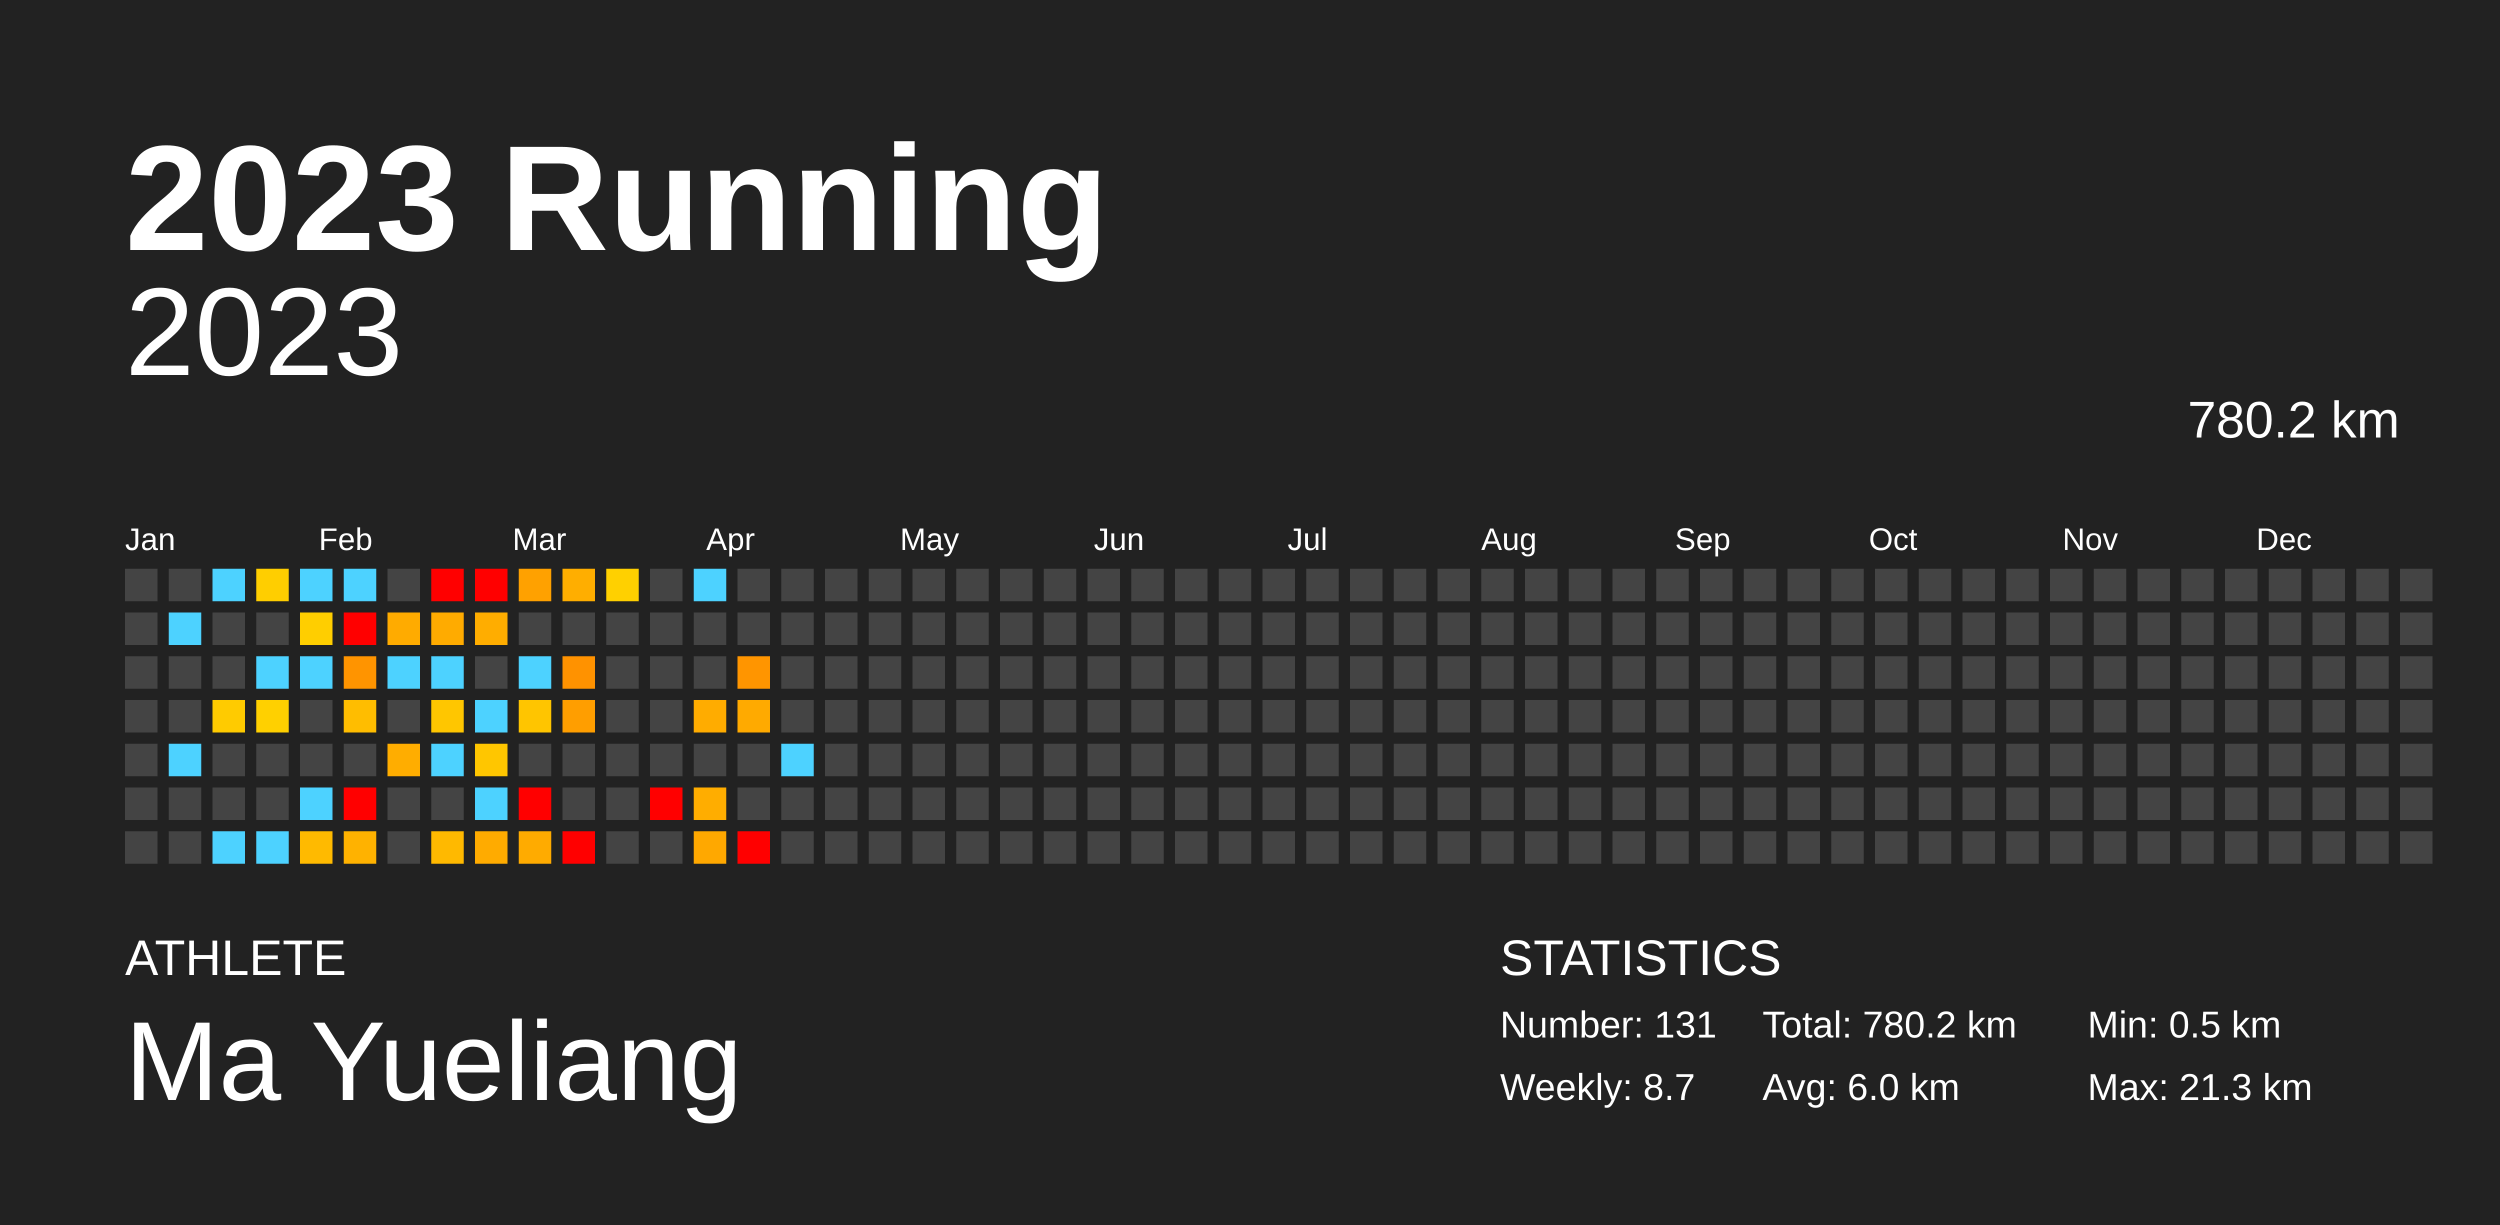
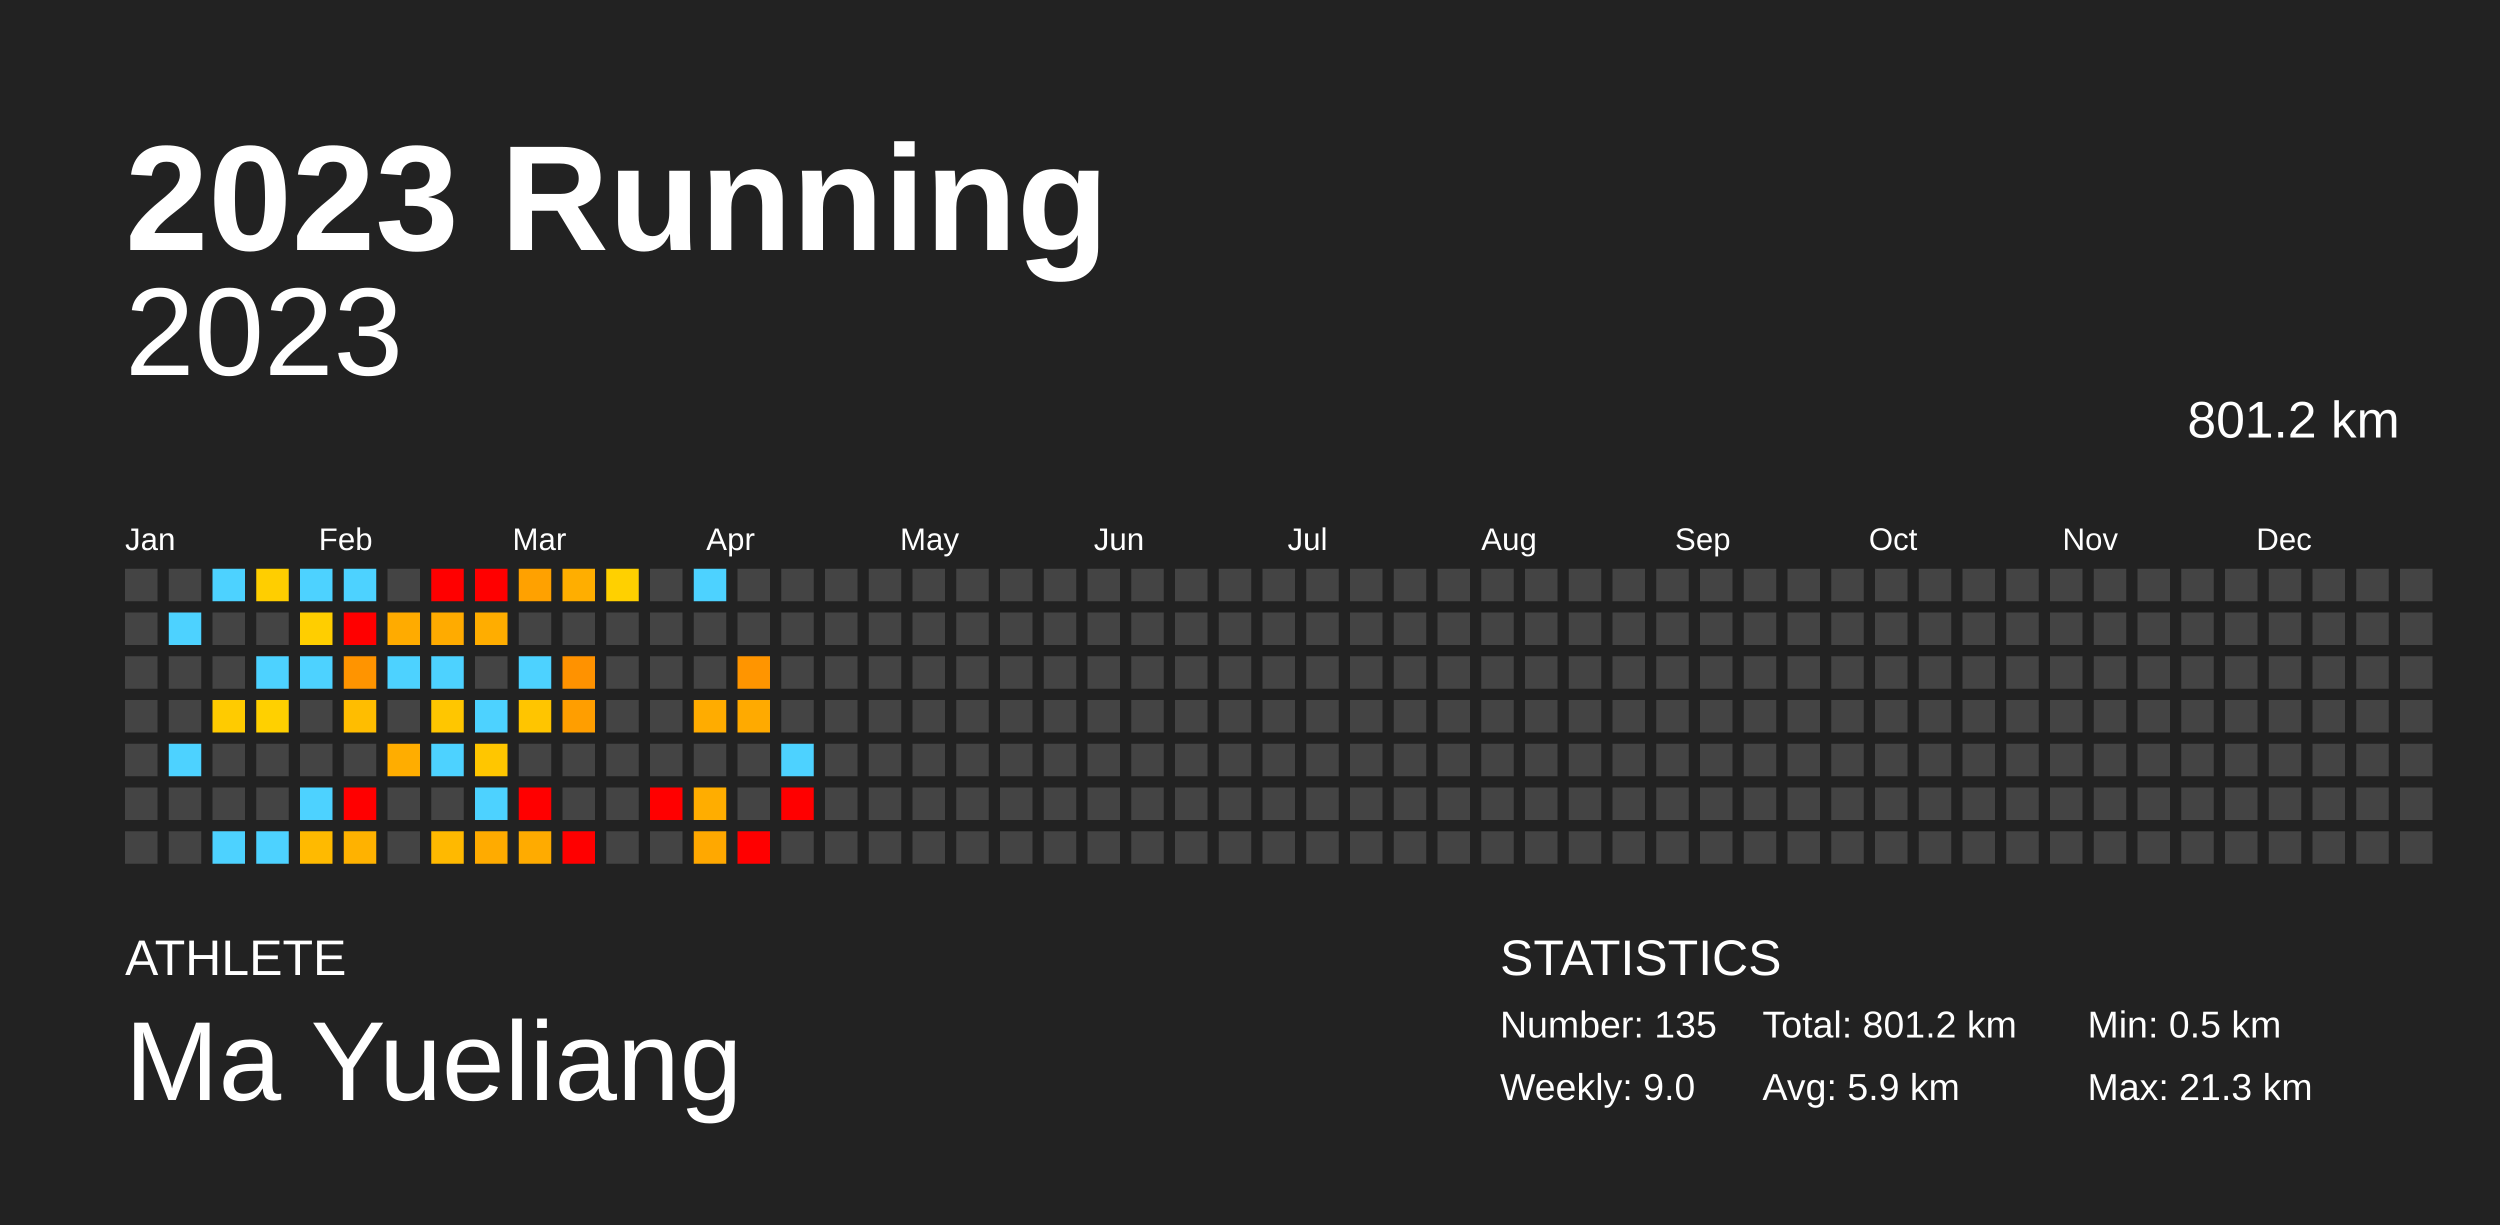
<svg xmlns="http://www.w3.org/2000/svg" baseProfile="full" height="98mm" version="1.1" viewBox="0,0,200,98" width="200mm">
  <defs />
  <rect fill="#222222" height="98" width="200" x="0" y="0" />
  <text fill="#FFFFFF" style="font-size:12px; font-family:Arial; font-weight:bold;" x="10" y="20">2023 Running</text>
  <text fill="#FFFFFF" style="font-size:4px; font-family:Arial" x="10" y="78">ATHLETE</text>
  <text fill="#FFFFFF" style="font-size:9px; font-family:Arial" x="10" y="88">Ma Yueliang</text>
  <text fill="#FFFFFF" style="font-size:4px; font-family:Arial" x="120" y="78">STATISTICS</text>
-   <text fill="#FFFFFF" style="font-size:3px; font-family:Arial" x="120" y="83">Number: 131</text>
-   <text fill="#FFFFFF" style="font-size:3px; font-family:Arial" x="120" y="88">Weekly: 8.7</text>
-   <text fill="#FFFFFF" style="font-size:3px; font-family:Arial" x="141" y="83">Total: 780.2 km</text>
-   <text fill="#FFFFFF" style="font-size:3px; font-family:Arial" x="141" y="88">Avg: 6.0 km</text>
+   <text fill="#FFFFFF" style="font-size:3px; font-family:Arial" x="120" y="83">Number: 135</text>
+   <text fill="#FFFFFF" style="font-size:3px; font-family:Arial" x="120" y="88">Weekly: 9.0</text>
+   <text fill="#FFFFFF" style="font-size:3px; font-family:Arial" x="141" y="83">Total: 801.2 km</text>
+   <text fill="#FFFFFF" style="font-size:3px; font-family:Arial" x="141" y="88">Avg: 5.9 km</text>
  <text fill="#FFFFFF" style="font-size:3px; font-family:Arial" x="167" y="83">Min: 0.5 km</text>
  <text fill="#FFFFFF" style="font-size:3px; font-family:Arial" x="167" y="88">Max: 21.3 km</text>
  <text alignment-baseline="hanging" fill="#FFFFFF" style="font-size:10.0px; font-family:Arial;" x="10" y="30">2023</text>
-   <text alignment-baseline="hanging" fill="#FFFFFF" style="font-size:4.125px; font-family:Arial;" x="175" y="35">780.2 km</text>
+   <text alignment-baseline="hanging" fill="#FFFFFF" style="font-size:4.125px; font-family:Arial;" x="175" y="35">801.2 km</text>
  <text fill="#FFFFFF" style="font-size:2.5px; font-family:Arial" x="10.0" y="44">Jan</text>
  <text fill="#FFFFFF" style="font-size:2.5px; font-family:Arial" x="25.5" y="44">Feb</text>
  <text fill="#FFFFFF" style="font-size:2.5px; font-family:Arial" x="41.0" y="44">Mar</text>
  <text fill="#FFFFFF" style="font-size:2.5px; font-family:Arial" x="56.5" y="44">Apr</text>
  <text fill="#FFFFFF" style="font-size:2.5px; font-family:Arial" x="72.0" y="44">May</text>
  <text fill="#FFFFFF" style="font-size:2.5px; font-family:Arial" x="87.5" y="44">Jun</text>
  <text fill="#FFFFFF" style="font-size:2.5px; font-family:Arial" x="103.0" y="44">Jul</text>
  <text fill="#FFFFFF" style="font-size:2.5px; font-family:Arial" x="118.5" y="44">Aug</text>
  <text fill="#FFFFFF" style="font-size:2.5px; font-family:Arial" x="134.0" y="44">Sep</text>
  <text fill="#FFFFFF" style="font-size:2.5px; font-family:Arial" x="149.5" y="44">Oct</text>
  <text fill="#FFFFFF" style="font-size:2.5px; font-family:Arial" x="165.0" y="44">Nov</text>
  <text fill="#FFFFFF" style="font-size:2.5px; font-family:Arial" x="180.5" y="44">Dec</text>
  <rect fill="#444444" height="2.6" width="2.6" x="10.0" y="45.5" />
  <rect fill="#444444" height="2.6" width="2.6" x="10.0" y="49.0" />
  <rect fill="#444444" height="2.6" width="2.6" x="10.0" y="52.5" />
  <rect fill="#444444" height="2.6" width="2.6" x="10.0" y="56.0" />
  <rect fill="#444444" height="2.6" width="2.6" x="10.0" y="59.5" />
  <rect fill="#444444" height="2.6" width="2.6" x="10.0" y="63.0" />
  <rect fill="#444444" height="2.6" width="2.6" x="10.0" y="66.5" />
  <rect fill="#444444" height="2.6" width="2.6" x="13.5" y="45.5" />
  <rect fill="#4dd2ff" height="2.6" width="2.6" x="13.5" y="49.0" />
  <rect fill="#444444" height="2.6" width="2.6" x="13.5" y="52.5" />
  <rect fill="#444444" height="2.6" width="2.6" x="13.5" y="56.0" />
  <rect fill="#4dd2ff" height="2.6" width="2.6" x="13.5" y="59.5" />
  <rect fill="#444444" height="2.6" width="2.6" x="13.5" y="63.0" />
  <rect fill="#444444" height="2.6" width="2.6" x="13.5" y="66.5" />
  <rect fill="#4dd2ff" height="2.6" width="2.6" x="17.0" y="45.5" />
  <rect fill="#444444" height="2.6" width="2.6" x="17.0" y="49.0" />
  <rect fill="#444444" height="2.6" width="2.6" x="17.0" y="52.5" />
  <rect fill="#ffcb00" height="2.6" width="2.6" x="17.0" y="56.0" />
  <rect fill="#444444" height="2.6" width="2.6" x="17.0" y="59.5" />
  <rect fill="#444444" height="2.6" width="2.6" x="17.0" y="63.0" />
  <rect fill="#4dd2ff" height="2.6" width="2.6" x="17.0" y="66.5" />
  <rect fill="#ffce00" height="2.6" width="2.6" x="20.5" y="45.5" />
  <rect fill="#444444" height="2.6" width="2.6" x="20.5" y="49.0" />
  <rect fill="#4dd2ff" height="2.6" width="2.6" x="20.5" y="52.5" />
  <rect fill="#ffd000" height="2.6" width="2.6" x="20.5" y="56.0" />
  <rect fill="#444444" height="2.6" width="2.6" x="20.5" y="59.5" />
  <rect fill="#444444" height="2.6" width="2.6" x="20.5" y="63.0" />
  <rect fill="#4dd2ff" height="2.6" width="2.6" x="20.5" y="66.5" />
  <rect fill="#4dd2ff" height="2.6" width="2.6" x="24.0" y="45.5" />
  <rect fill="#ffce00" height="2.6" width="2.6" x="24.0" y="49.0" />
  <rect fill="#4dd2ff" height="2.6" width="2.6" x="24.0" y="52.5" />
  <rect fill="#444444" height="2.6" width="2.6" x="24.0" y="56.0" />
  <rect fill="#444444" height="2.6" width="2.6" x="24.0" y="59.5" />
  <rect fill="#4dd2ff" height="2.6" width="2.6" x="24.0" y="63.0" />
  <rect fill="#ffba00" height="2.6" width="2.6" x="24.0" y="66.5" />
  <rect fill="#4dd2ff" height="2.6" width="2.6" x="27.5" y="45.5" />
  <rect fill="red" height="2.6" width="2.6" x="27.5" y="49.0" />
  <rect fill="#ff9400" height="2.6" width="2.6" x="27.5" y="52.5" />
  <rect fill="#ffbd00" height="2.6" width="2.6" x="27.5" y="56.0" />
  <rect fill="#444444" height="2.6" width="2.6" x="27.5" y="59.5" />
  <rect fill="red" height="2.6" width="2.6" x="27.5" y="63.0" />
  <rect fill="#ffb200" height="2.6" width="2.6" x="27.5" y="66.5" />
  <rect fill="#444444" height="2.6" width="2.6" x="31.0" y="45.5" />
  <rect fill="#ffab00" height="2.6" width="2.6" x="31.0" y="49.0" />
  <rect fill="#4dd2ff" height="2.6" width="2.6" x="31.0" y="52.5" />
  <rect fill="#444444" height="2.6" width="2.6" x="31.0" y="56.0" />
  <rect fill="#ffad00" height="2.6" width="2.6" x="31.0" y="59.5" />
  <rect fill="#444444" height="2.6" width="2.6" x="31.0" y="63.0" />
  <rect fill="#444444" height="2.6" width="2.6" x="31.0" y="66.5" />
  <rect fill="red" height="2.6" width="2.6" x="34.5" y="45.5" />
  <rect fill="#ffab00" height="2.6" width="2.6" x="34.5" y="49.0" />
  <rect fill="#4dd2ff" height="2.6" width="2.6" x="34.5" y="52.5" />
  <rect fill="#ffc600" height="2.6" width="2.6" x="34.5" y="56.0" />
  <rect fill="#4dd2ff" height="2.6" width="2.6" x="34.5" y="59.5" />
  <rect fill="#444444" height="2.6" width="2.6" x="34.5" y="63.0" />
  <rect fill="#ffb900" height="2.6" width="2.6" x="34.5" y="66.5" />
  <rect fill="red" height="2.6" width="2.6" x="38.0" y="45.5" />
  <rect fill="#ffad00" height="2.6" width="2.6" x="38.0" y="49.0" />
  <rect fill="#444444" height="2.6" width="2.6" x="38.0" y="52.5" />
  <rect fill="#4dd2ff" height="2.6" width="2.6" x="38.0" y="56.0" />
  <rect fill="#ffc600" height="2.6" width="2.6" x="38.0" y="59.5" />
  <rect fill="#4dd2ff" height="2.6" width="2.6" x="38.0" y="63.0" />
  <rect fill="#ffab00" height="2.6" width="2.6" x="38.0" y="66.5" />
  <rect fill="#ffa100" height="2.6" width="2.6" x="41.5" y="45.5" />
  <rect fill="#444444" height="2.6" width="2.6" x="41.5" y="49.0" />
  <rect fill="#4dd2ff" height="2.6" width="2.6" x="41.5" y="52.5" />
  <rect fill="#ffc500" height="2.6" width="2.6" x="41.5" y="56.0" />
  <rect fill="#444444" height="2.6" width="2.6" x="41.5" y="59.5" />
  <rect fill="red" height="2.6" width="2.6" x="41.5" y="63.0" />
  <rect fill="#ffab00" height="2.6" width="2.6" x="41.5" y="66.5" />
  <rect fill="#ffae00" height="2.6" width="2.6" x="45.0" y="45.5" />
  <rect fill="#444444" height="2.6" width="2.6" x="45.0" y="49.0" />
  <rect fill="#ff9200" height="2.6" width="2.6" x="45.0" y="52.5" />
  <rect fill="#ff9e00" height="2.6" width="2.6" x="45.0" y="56.0" />
  <rect fill="#444444" height="2.6" width="2.6" x="45.0" y="59.5" />
  <rect fill="#444444" height="2.6" width="2.6" x="45.0" y="63.0" />
  <rect fill="red" height="2.6" width="2.6" x="45.0" y="66.5" />
  <rect fill="#ffd000" height="2.6" width="2.6" x="48.5" y="45.5" />
  <rect fill="#444444" height="2.6" width="2.6" x="48.5" y="49.0" />
  <rect fill="#444444" height="2.6" width="2.6" x="48.5" y="52.5" />
  <rect fill="#444444" height="2.6" width="2.6" x="48.5" y="56.0" />
  <rect fill="#444444" height="2.6" width="2.6" x="48.5" y="59.5" />
  <rect fill="#444444" height="2.6" width="2.6" x="48.5" y="63.0" />
  <rect fill="#444444" height="2.6" width="2.6" x="48.5" y="66.5" />
  <rect fill="#444444" height="2.6" width="2.6" x="52.0" y="45.5" />
  <rect fill="#444444" height="2.6" width="2.6" x="52.0" y="49.0" />
  <rect fill="#444444" height="2.6" width="2.6" x="52.0" y="52.5" />
  <rect fill="#444444" height="2.6" width="2.6" x="52.0" y="56.0" />
  <rect fill="#444444" height="2.6" width="2.6" x="52.0" y="59.5" />
  <rect fill="red" height="2.6" width="2.6" x="52.0" y="63.0" />
  <rect fill="#444444" height="2.6" width="2.6" x="52.0" y="66.5" />
  <rect fill="#4dd2ff" height="2.6" width="2.6" x="55.5" y="45.5" />
  <rect fill="#444444" height="2.6" width="2.6" x="55.5" y="49.0" />
  <rect fill="#444444" height="2.6" width="2.6" x="55.5" y="52.5" />
  <rect fill="#ffac00" height="2.6" width="2.6" x="55.5" y="56.0" />
  <rect fill="#444444" height="2.6" width="2.6" x="55.5" y="59.5" />
  <rect fill="#ffad00" height="2.6" width="2.6" x="55.5" y="63.0" />
  <rect fill="#ffa800" height="2.6" width="2.6" x="55.5" y="66.5" />
  <rect fill="#444444" height="2.6" width="2.6" x="59.0" y="45.5" />
  <rect fill="#444444" height="2.6" width="2.6" x="59.0" y="49.0" />
  <rect fill="#ff9500" height="2.6" width="2.6" x="59.0" y="52.5" />
  <rect fill="#ffaa00" height="2.6" width="2.6" x="59.0" y="56.0" />
  <rect fill="#444444" height="2.6" width="2.6" x="59.0" y="59.5" />
  <rect fill="#444444" height="2.6" width="2.6" x="59.0" y="63.0" />
  <rect fill="red" height="2.6" width="2.6" x="59.0" y="66.5" />
  <rect fill="#444444" height="2.6" width="2.6" x="62.5" y="45.5" />
  <rect fill="#444444" height="2.6" width="2.6" x="62.5" y="49.0" />
  <rect fill="#444444" height="2.6" width="2.6" x="62.5" y="52.5" />
  <rect fill="#444444" height="2.6" width="2.6" x="62.5" y="56.0" />
  <rect fill="#4dd2ff" height="2.6" width="2.6" x="62.5" y="59.5" />
-   <rect fill="#444444" height="2.6" width="2.6" x="62.5" y="63.0" />
+   <rect fill="red" height="2.6" width="2.6" x="62.5" y="63.0" />
  <rect fill="#444444" height="2.6" width="2.6" x="62.5" y="66.5" />
  <rect fill="#444444" height="2.6" width="2.6" x="66.0" y="45.5" />
  <rect fill="#444444" height="2.6" width="2.6" x="66.0" y="49.0" />
  <rect fill="#444444" height="2.6" width="2.6" x="66.0" y="52.5" />
  <rect fill="#444444" height="2.6" width="2.6" x="66.0" y="56.0" />
  <rect fill="#444444" height="2.6" width="2.6" x="66.0" y="59.5" />
  <rect fill="#444444" height="2.6" width="2.6" x="66.0" y="63.0" />
  <rect fill="#444444" height="2.6" width="2.6" x="66.0" y="66.5" />
  <rect fill="#444444" height="2.6" width="2.6" x="69.5" y="45.5" />
  <rect fill="#444444" height="2.6" width="2.6" x="69.5" y="49.0" />
  <rect fill="#444444" height="2.6" width="2.6" x="69.5" y="52.5" />
  <rect fill="#444444" height="2.6" width="2.6" x="69.5" y="56.0" />
  <rect fill="#444444" height="2.6" width="2.6" x="69.5" y="59.5" />
  <rect fill="#444444" height="2.6" width="2.6" x="69.5" y="63.0" />
  <rect fill="#444444" height="2.6" width="2.6" x="69.5" y="66.5" />
  <rect fill="#444444" height="2.6" width="2.6" x="73.0" y="45.5" />
  <rect fill="#444444" height="2.6" width="2.6" x="73.0" y="49.0" />
  <rect fill="#444444" height="2.6" width="2.6" x="73.0" y="52.5" />
  <rect fill="#444444" height="2.6" width="2.6" x="73.0" y="56.0" />
  <rect fill="#444444" height="2.6" width="2.6" x="73.0" y="59.5" />
  <rect fill="#444444" height="2.6" width="2.6" x="73.0" y="63.0" />
  <rect fill="#444444" height="2.6" width="2.6" x="73.0" y="66.5" />
  <rect fill="#444444" height="2.6" width="2.6" x="76.5" y="45.5" />
  <rect fill="#444444" height="2.6" width="2.6" x="76.5" y="49.0" />
  <rect fill="#444444" height="2.6" width="2.6" x="76.5" y="52.5" />
  <rect fill="#444444" height="2.6" width="2.6" x="76.5" y="56.0" />
  <rect fill="#444444" height="2.6" width="2.6" x="76.5" y="59.5" />
  <rect fill="#444444" height="2.6" width="2.6" x="76.5" y="63.0" />
  <rect fill="#444444" height="2.6" width="2.6" x="76.5" y="66.5" />
  <rect fill="#444444" height="2.6" width="2.6" x="80.0" y="45.5" />
  <rect fill="#444444" height="2.6" width="2.6" x="80.0" y="49.0" />
  <rect fill="#444444" height="2.6" width="2.6" x="80.0" y="52.5" />
  <rect fill="#444444" height="2.6" width="2.6" x="80.0" y="56.0" />
  <rect fill="#444444" height="2.6" width="2.6" x="80.0" y="59.5" />
  <rect fill="#444444" height="2.6" width="2.6" x="80.0" y="63.0" />
  <rect fill="#444444" height="2.6" width="2.6" x="80.0" y="66.5" />
  <rect fill="#444444" height="2.6" width="2.6" x="83.5" y="45.5" />
  <rect fill="#444444" height="2.6" width="2.6" x="83.5" y="49.0" />
  <rect fill="#444444" height="2.6" width="2.6" x="83.5" y="52.5" />
  <rect fill="#444444" height="2.6" width="2.6" x="83.5" y="56.0" />
  <rect fill="#444444" height="2.6" width="2.6" x="83.5" y="59.5" />
  <rect fill="#444444" height="2.6" width="2.6" x="83.5" y="63.0" />
  <rect fill="#444444" height="2.6" width="2.6" x="83.5" y="66.5" />
  <rect fill="#444444" height="2.6" width="2.6" x="87.0" y="45.5" />
  <rect fill="#444444" height="2.6" width="2.6" x="87.0" y="49.0" />
  <rect fill="#444444" height="2.6" width="2.6" x="87.0" y="52.5" />
  <rect fill="#444444" height="2.6" width="2.6" x="87.0" y="56.0" />
  <rect fill="#444444" height="2.6" width="2.6" x="87.0" y="59.5" />
  <rect fill="#444444" height="2.6" width="2.6" x="87.0" y="63.0" />
  <rect fill="#444444" height="2.6" width="2.6" x="87.0" y="66.5" />
  <rect fill="#444444" height="2.6" width="2.6" x="90.5" y="45.5" />
  <rect fill="#444444" height="2.6" width="2.6" x="90.5" y="49.0" />
  <rect fill="#444444" height="2.6" width="2.6" x="90.5" y="52.5" />
  <rect fill="#444444" height="2.6" width="2.6" x="90.5" y="56.0" />
  <rect fill="#444444" height="2.6" width="2.6" x="90.5" y="59.5" />
  <rect fill="#444444" height="2.6" width="2.6" x="90.5" y="63.0" />
  <rect fill="#444444" height="2.6" width="2.6" x="90.5" y="66.5" />
  <rect fill="#444444" height="2.6" width="2.6" x="94.0" y="45.5" />
  <rect fill="#444444" height="2.6" width="2.6" x="94.0" y="49.0" />
  <rect fill="#444444" height="2.6" width="2.6" x="94.0" y="52.5" />
  <rect fill="#444444" height="2.6" width="2.6" x="94.0" y="56.0" />
  <rect fill="#444444" height="2.6" width="2.6" x="94.0" y="59.5" />
  <rect fill="#444444" height="2.6" width="2.6" x="94.0" y="63.0" />
  <rect fill="#444444" height="2.6" width="2.6" x="94.0" y="66.5" />
  <rect fill="#444444" height="2.6" width="2.6" x="97.5" y="45.5" />
  <rect fill="#444444" height="2.6" width="2.6" x="97.5" y="49.0" />
  <rect fill="#444444" height="2.6" width="2.6" x="97.5" y="52.5" />
  <rect fill="#444444" height="2.6" width="2.6" x="97.5" y="56.0" />
  <rect fill="#444444" height="2.6" width="2.6" x="97.5" y="59.5" />
  <rect fill="#444444" height="2.6" width="2.6" x="97.5" y="63.0" />
  <rect fill="#444444" height="2.6" width="2.6" x="97.5" y="66.5" />
  <rect fill="#444444" height="2.6" width="2.6" x="101.0" y="45.5" />
  <rect fill="#444444" height="2.6" width="2.6" x="101.0" y="49.0" />
  <rect fill="#444444" height="2.6" width="2.6" x="101.0" y="52.5" />
  <rect fill="#444444" height="2.6" width="2.6" x="101.0" y="56.0" />
  <rect fill="#444444" height="2.6" width="2.6" x="101.0" y="59.5" />
  <rect fill="#444444" height="2.6" width="2.6" x="101.0" y="63.0" />
  <rect fill="#444444" height="2.6" width="2.6" x="101.0" y="66.5" />
  <rect fill="#444444" height="2.6" width="2.6" x="104.5" y="45.5" />
  <rect fill="#444444" height="2.6" width="2.6" x="104.5" y="49.0" />
  <rect fill="#444444" height="2.6" width="2.6" x="104.5" y="52.5" />
  <rect fill="#444444" height="2.6" width="2.6" x="104.5" y="56.0" />
  <rect fill="#444444" height="2.6" width="2.6" x="104.5" y="59.5" />
  <rect fill="#444444" height="2.6" width="2.6" x="104.5" y="63.0" />
  <rect fill="#444444" height="2.6" width="2.6" x="104.5" y="66.5" />
  <rect fill="#444444" height="2.6" width="2.6" x="108.0" y="45.5" />
  <rect fill="#444444" height="2.6" width="2.6" x="108.0" y="49.0" />
  <rect fill="#444444" height="2.6" width="2.6" x="108.0" y="52.5" />
  <rect fill="#444444" height="2.6" width="2.6" x="108.0" y="56.0" />
  <rect fill="#444444" height="2.6" width="2.6" x="108.0" y="59.5" />
  <rect fill="#444444" height="2.6" width="2.6" x="108.0" y="63.0" />
  <rect fill="#444444" height="2.6" width="2.6" x="108.0" y="66.5" />
  <rect fill="#444444" height="2.6" width="2.6" x="111.5" y="45.5" />
  <rect fill="#444444" height="2.6" width="2.6" x="111.5" y="49.0" />
  <rect fill="#444444" height="2.6" width="2.6" x="111.5" y="52.5" />
  <rect fill="#444444" height="2.6" width="2.6" x="111.5" y="56.0" />
  <rect fill="#444444" height="2.6" width="2.6" x="111.5" y="59.5" />
  <rect fill="#444444" height="2.6" width="2.6" x="111.5" y="63.0" />
  <rect fill="#444444" height="2.6" width="2.6" x="111.5" y="66.5" />
  <rect fill="#444444" height="2.6" width="2.6" x="115.0" y="45.5" />
  <rect fill="#444444" height="2.6" width="2.6" x="115.0" y="49.0" />
  <rect fill="#444444" height="2.6" width="2.6" x="115.0" y="52.5" />
  <rect fill="#444444" height="2.6" width="2.6" x="115.0" y="56.0" />
  <rect fill="#444444" height="2.6" width="2.6" x="115.0" y="59.5" />
  <rect fill="#444444" height="2.6" width="2.6" x="115.0" y="63.0" />
  <rect fill="#444444" height="2.6" width="2.6" x="115.0" y="66.5" />
  <rect fill="#444444" height="2.6" width="2.6" x="118.5" y="45.5" />
  <rect fill="#444444" height="2.6" width="2.6" x="118.5" y="49.0" />
  <rect fill="#444444" height="2.6" width="2.6" x="118.5" y="52.5" />
  <rect fill="#444444" height="2.6" width="2.6" x="118.5" y="56.0" />
  <rect fill="#444444" height="2.6" width="2.6" x="118.5" y="59.5" />
  <rect fill="#444444" height="2.6" width="2.6" x="118.5" y="63.0" />
  <rect fill="#444444" height="2.6" width="2.6" x="118.5" y="66.5" />
  <rect fill="#444444" height="2.6" width="2.6" x="122.0" y="45.5" />
  <rect fill="#444444" height="2.6" width="2.6" x="122.0" y="49.0" />
  <rect fill="#444444" height="2.6" width="2.6" x="122.0" y="52.5" />
  <rect fill="#444444" height="2.6" width="2.6" x="122.0" y="56.0" />
  <rect fill="#444444" height="2.6" width="2.6" x="122.0" y="59.5" />
  <rect fill="#444444" height="2.6" width="2.6" x="122.0" y="63.0" />
  <rect fill="#444444" height="2.6" width="2.6" x="122.0" y="66.5" />
  <rect fill="#444444" height="2.6" width="2.6" x="125.5" y="45.5" />
  <rect fill="#444444" height="2.6" width="2.6" x="125.5" y="49.0" />
  <rect fill="#444444" height="2.6" width="2.6" x="125.5" y="52.5" />
  <rect fill="#444444" height="2.6" width="2.6" x="125.5" y="56.0" />
  <rect fill="#444444" height="2.6" width="2.6" x="125.5" y="59.5" />
  <rect fill="#444444" height="2.6" width="2.6" x="125.5" y="63.0" />
  <rect fill="#444444" height="2.6" width="2.6" x="125.5" y="66.5" />
  <rect fill="#444444" height="2.6" width="2.6" x="129.0" y="45.5" />
  <rect fill="#444444" height="2.6" width="2.6" x="129.0" y="49.0" />
  <rect fill="#444444" height="2.6" width="2.6" x="129.0" y="52.5" />
  <rect fill="#444444" height="2.6" width="2.6" x="129.0" y="56.0" />
  <rect fill="#444444" height="2.6" width="2.6" x="129.0" y="59.5" />
  <rect fill="#444444" height="2.6" width="2.6" x="129.0" y="63.0" />
  <rect fill="#444444" height="2.6" width="2.6" x="129.0" y="66.5" />
  <rect fill="#444444" height="2.6" width="2.6" x="132.5" y="45.5" />
  <rect fill="#444444" height="2.6" width="2.6" x="132.5" y="49.0" />
  <rect fill="#444444" height="2.6" width="2.6" x="132.5" y="52.5" />
  <rect fill="#444444" height="2.6" width="2.6" x="132.5" y="56.0" />
  <rect fill="#444444" height="2.6" width="2.6" x="132.5" y="59.5" />
  <rect fill="#444444" height="2.6" width="2.6" x="132.5" y="63.0" />
  <rect fill="#444444" height="2.6" width="2.6" x="132.5" y="66.5" />
  <rect fill="#444444" height="2.6" width="2.6" x="136.0" y="45.5" />
  <rect fill="#444444" height="2.6" width="2.6" x="136.0" y="49.0" />
  <rect fill="#444444" height="2.6" width="2.6" x="136.0" y="52.5" />
  <rect fill="#444444" height="2.6" width="2.6" x="136.0" y="56.0" />
  <rect fill="#444444" height="2.6" width="2.6" x="136.0" y="59.5" />
  <rect fill="#444444" height="2.6" width="2.6" x="136.0" y="63.0" />
  <rect fill="#444444" height="2.6" width="2.6" x="136.0" y="66.5" />
  <rect fill="#444444" height="2.6" width="2.6" x="139.5" y="45.5" />
  <rect fill="#444444" height="2.6" width="2.6" x="139.5" y="49.0" />
  <rect fill="#444444" height="2.6" width="2.6" x="139.5" y="52.5" />
  <rect fill="#444444" height="2.6" width="2.6" x="139.5" y="56.0" />
  <rect fill="#444444" height="2.6" width="2.6" x="139.5" y="59.5" />
  <rect fill="#444444" height="2.6" width="2.6" x="139.5" y="63.0" />
  <rect fill="#444444" height="2.6" width="2.6" x="139.5" y="66.5" />
  <rect fill="#444444" height="2.6" width="2.6" x="143.0" y="45.5" />
  <rect fill="#444444" height="2.6" width="2.6" x="143.0" y="49.0" />
  <rect fill="#444444" height="2.6" width="2.6" x="143.0" y="52.5" />
  <rect fill="#444444" height="2.6" width="2.6" x="143.0" y="56.0" />
  <rect fill="#444444" height="2.6" width="2.6" x="143.0" y="59.5" />
  <rect fill="#444444" height="2.6" width="2.6" x="143.0" y="63.0" />
  <rect fill="#444444" height="2.6" width="2.6" x="143.0" y="66.5" />
  <rect fill="#444444" height="2.6" width="2.6" x="146.5" y="45.5" />
  <rect fill="#444444" height="2.6" width="2.6" x="146.5" y="49.0" />
  <rect fill="#444444" height="2.6" width="2.6" x="146.5" y="52.5" />
  <rect fill="#444444" height="2.6" width="2.6" x="146.5" y="56.0" />
  <rect fill="#444444" height="2.6" width="2.6" x="146.5" y="59.5" />
  <rect fill="#444444" height="2.6" width="2.6" x="146.5" y="63.0" />
  <rect fill="#444444" height="2.6" width="2.6" x="146.5" y="66.5" />
  <rect fill="#444444" height="2.6" width="2.6" x="150.0" y="45.5" />
  <rect fill="#444444" height="2.6" width="2.6" x="150.0" y="49.0" />
  <rect fill="#444444" height="2.6" width="2.6" x="150.0" y="52.5" />
  <rect fill="#444444" height="2.6" width="2.6" x="150.0" y="56.0" />
  <rect fill="#444444" height="2.6" width="2.6" x="150.0" y="59.5" />
  <rect fill="#444444" height="2.6" width="2.6" x="150.0" y="63.0" />
  <rect fill="#444444" height="2.6" width="2.6" x="150.0" y="66.5" />
  <rect fill="#444444" height="2.6" width="2.6" x="153.5" y="45.5" />
  <rect fill="#444444" height="2.6" width="2.6" x="153.5" y="49.0" />
  <rect fill="#444444" height="2.6" width="2.6" x="153.5" y="52.5" />
  <rect fill="#444444" height="2.6" width="2.6" x="153.5" y="56.0" />
  <rect fill="#444444" height="2.6" width="2.6" x="153.5" y="59.5" />
  <rect fill="#444444" height="2.6" width="2.6" x="153.5" y="63.0" />
  <rect fill="#444444" height="2.6" width="2.6" x="153.5" y="66.5" />
  <rect fill="#444444" height="2.6" width="2.6" x="157.0" y="45.5" />
  <rect fill="#444444" height="2.6" width="2.6" x="157.0" y="49.0" />
  <rect fill="#444444" height="2.6" width="2.6" x="157.0" y="52.5" />
  <rect fill="#444444" height="2.6" width="2.6" x="157.0" y="56.0" />
  <rect fill="#444444" height="2.6" width="2.6" x="157.0" y="59.5" />
  <rect fill="#444444" height="2.6" width="2.6" x="157.0" y="63.0" />
  <rect fill="#444444" height="2.6" width="2.6" x="157.0" y="66.5" />
  <rect fill="#444444" height="2.6" width="2.6" x="160.5" y="45.5" />
  <rect fill="#444444" height="2.6" width="2.6" x="160.5" y="49.0" />
  <rect fill="#444444" height="2.6" width="2.6" x="160.5" y="52.5" />
  <rect fill="#444444" height="2.6" width="2.6" x="160.5" y="56.0" />
  <rect fill="#444444" height="2.6" width="2.6" x="160.5" y="59.5" />
  <rect fill="#444444" height="2.6" width="2.6" x="160.5" y="63.0" />
  <rect fill="#444444" height="2.6" width="2.6" x="160.5" y="66.5" />
  <rect fill="#444444" height="2.6" width="2.6" x="164.0" y="45.5" />
  <rect fill="#444444" height="2.6" width="2.6" x="164.0" y="49.0" />
  <rect fill="#444444" height="2.6" width="2.6" x="164.0" y="52.5" />
  <rect fill="#444444" height="2.6" width="2.6" x="164.0" y="56.0" />
  <rect fill="#444444" height="2.6" width="2.6" x="164.0" y="59.5" />
  <rect fill="#444444" height="2.6" width="2.6" x="164.0" y="63.0" />
  <rect fill="#444444" height="2.6" width="2.6" x="164.0" y="66.5" />
  <rect fill="#444444" height="2.6" width="2.6" x="167.5" y="45.5" />
  <rect fill="#444444" height="2.6" width="2.6" x="167.5" y="49.0" />
  <rect fill="#444444" height="2.6" width="2.6" x="167.5" y="52.5" />
  <rect fill="#444444" height="2.6" width="2.6" x="167.5" y="56.0" />
  <rect fill="#444444" height="2.6" width="2.6" x="167.5" y="59.5" />
  <rect fill="#444444" height="2.6" width="2.6" x="167.5" y="63.0" />
  <rect fill="#444444" height="2.6" width="2.6" x="167.5" y="66.5" />
  <rect fill="#444444" height="2.6" width="2.6" x="171.0" y="45.5" />
  <rect fill="#444444" height="2.6" width="2.6" x="171.0" y="49.0" />
  <rect fill="#444444" height="2.6" width="2.6" x="171.0" y="52.5" />
  <rect fill="#444444" height="2.6" width="2.6" x="171.0" y="56.0" />
  <rect fill="#444444" height="2.6" width="2.6" x="171.0" y="59.5" />
  <rect fill="#444444" height="2.6" width="2.6" x="171.0" y="63.0" />
  <rect fill="#444444" height="2.6" width="2.6" x="171.0" y="66.5" />
  <rect fill="#444444" height="2.6" width="2.6" x="174.5" y="45.5" />
  <rect fill="#444444" height="2.6" width="2.6" x="174.5" y="49.0" />
  <rect fill="#444444" height="2.6" width="2.6" x="174.5" y="52.5" />
  <rect fill="#444444" height="2.6" width="2.6" x="174.5" y="56.0" />
  <rect fill="#444444" height="2.6" width="2.6" x="174.5" y="59.5" />
  <rect fill="#444444" height="2.6" width="2.6" x="174.5" y="63.0" />
  <rect fill="#444444" height="2.6" width="2.6" x="174.5" y="66.5" />
  <rect fill="#444444" height="2.6" width="2.6" x="178.0" y="45.5" />
  <rect fill="#444444" height="2.6" width="2.6" x="178.0" y="49.0" />
  <rect fill="#444444" height="2.6" width="2.6" x="178.0" y="52.5" />
  <rect fill="#444444" height="2.6" width="2.6" x="178.0" y="56.0" />
  <rect fill="#444444" height="2.6" width="2.6" x="178.0" y="59.5" />
  <rect fill="#444444" height="2.6" width="2.6" x="178.0" y="63.0" />
  <rect fill="#444444" height="2.6" width="2.6" x="178.0" y="66.5" />
  <rect fill="#444444" height="2.6" width="2.6" x="181.5" y="45.5" />
  <rect fill="#444444" height="2.6" width="2.6" x="181.5" y="49.0" />
  <rect fill="#444444" height="2.6" width="2.6" x="181.5" y="52.5" />
  <rect fill="#444444" height="2.6" width="2.6" x="181.5" y="56.0" />
  <rect fill="#444444" height="2.6" width="2.6" x="181.5" y="59.5" />
  <rect fill="#444444" height="2.6" width="2.6" x="181.5" y="63.0" />
  <rect fill="#444444" height="2.6" width="2.6" x="181.5" y="66.5" />
  <rect fill="#444444" height="2.6" width="2.6" x="185.0" y="45.5" />
  <rect fill="#444444" height="2.6" width="2.6" x="185.0" y="49.0" />
  <rect fill="#444444" height="2.6" width="2.6" x="185.0" y="52.5" />
  <rect fill="#444444" height="2.6" width="2.6" x="185.0" y="56.0" />
  <rect fill="#444444" height="2.6" width="2.6" x="185.0" y="59.5" />
  <rect fill="#444444" height="2.6" width="2.6" x="185.0" y="63.0" />
  <rect fill="#444444" height="2.6" width="2.6" x="185.0" y="66.5" />
  <rect fill="#444444" height="2.6" width="2.6" x="188.5" y="45.5" />
  <rect fill="#444444" height="2.6" width="2.6" x="188.5" y="49.0" />
  <rect fill="#444444" height="2.6" width="2.6" x="188.5" y="52.5" />
  <rect fill="#444444" height="2.6" width="2.6" x="188.5" y="56.0" />
  <rect fill="#444444" height="2.6" width="2.6" x="188.5" y="59.5" />
  <rect fill="#444444" height="2.6" width="2.6" x="188.5" y="63.0" />
  <rect fill="#444444" height="2.6" width="2.6" x="188.5" y="66.5" />
  <rect fill="#444444" height="2.6" width="2.6" x="192.0" y="45.5" />
  <rect fill="#444444" height="2.6" width="2.6" x="192.0" y="49.0" />
  <rect fill="#444444" height="2.6" width="2.6" x="192.0" y="52.5" />
  <rect fill="#444444" height="2.6" width="2.6" x="192.0" y="56.0" />
  <rect fill="#444444" height="2.6" width="2.6" x="192.0" y="59.5" />
  <rect fill="#444444" height="2.6" width="2.6" x="192.0" y="63.0" />
  <rect fill="#444444" height="2.6" width="2.6" x="192.0" y="66.5" />
</svg>
